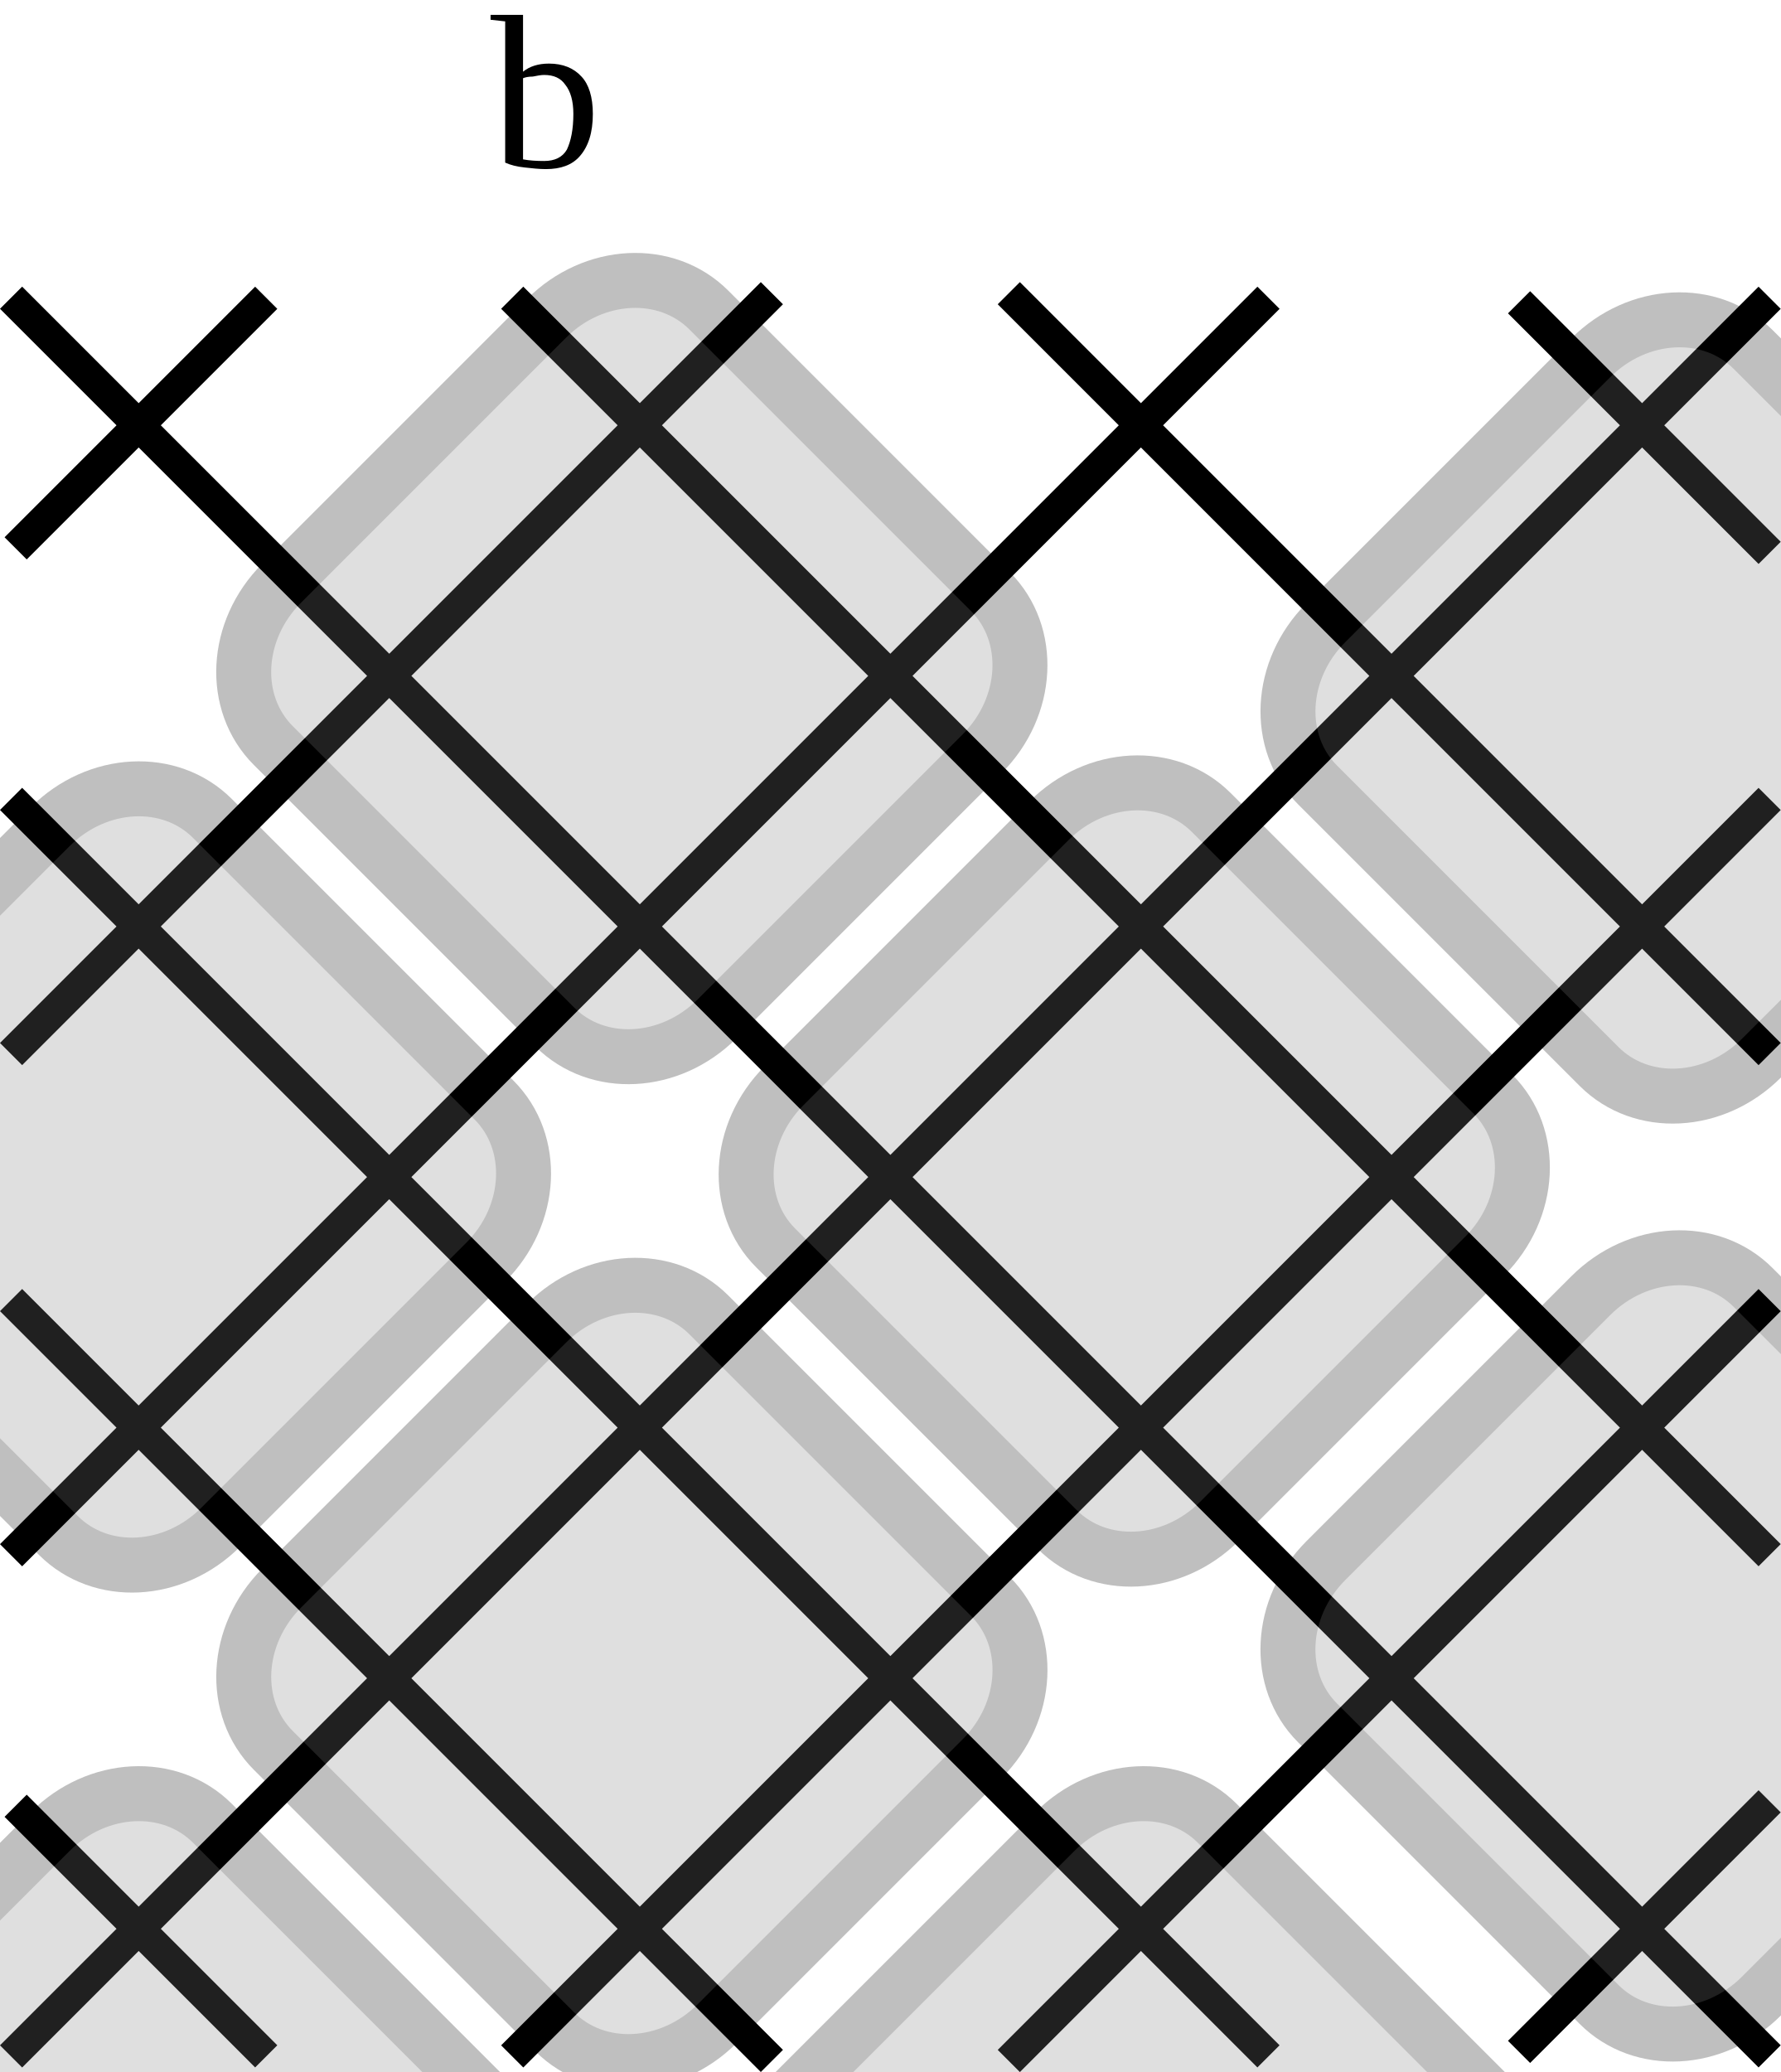
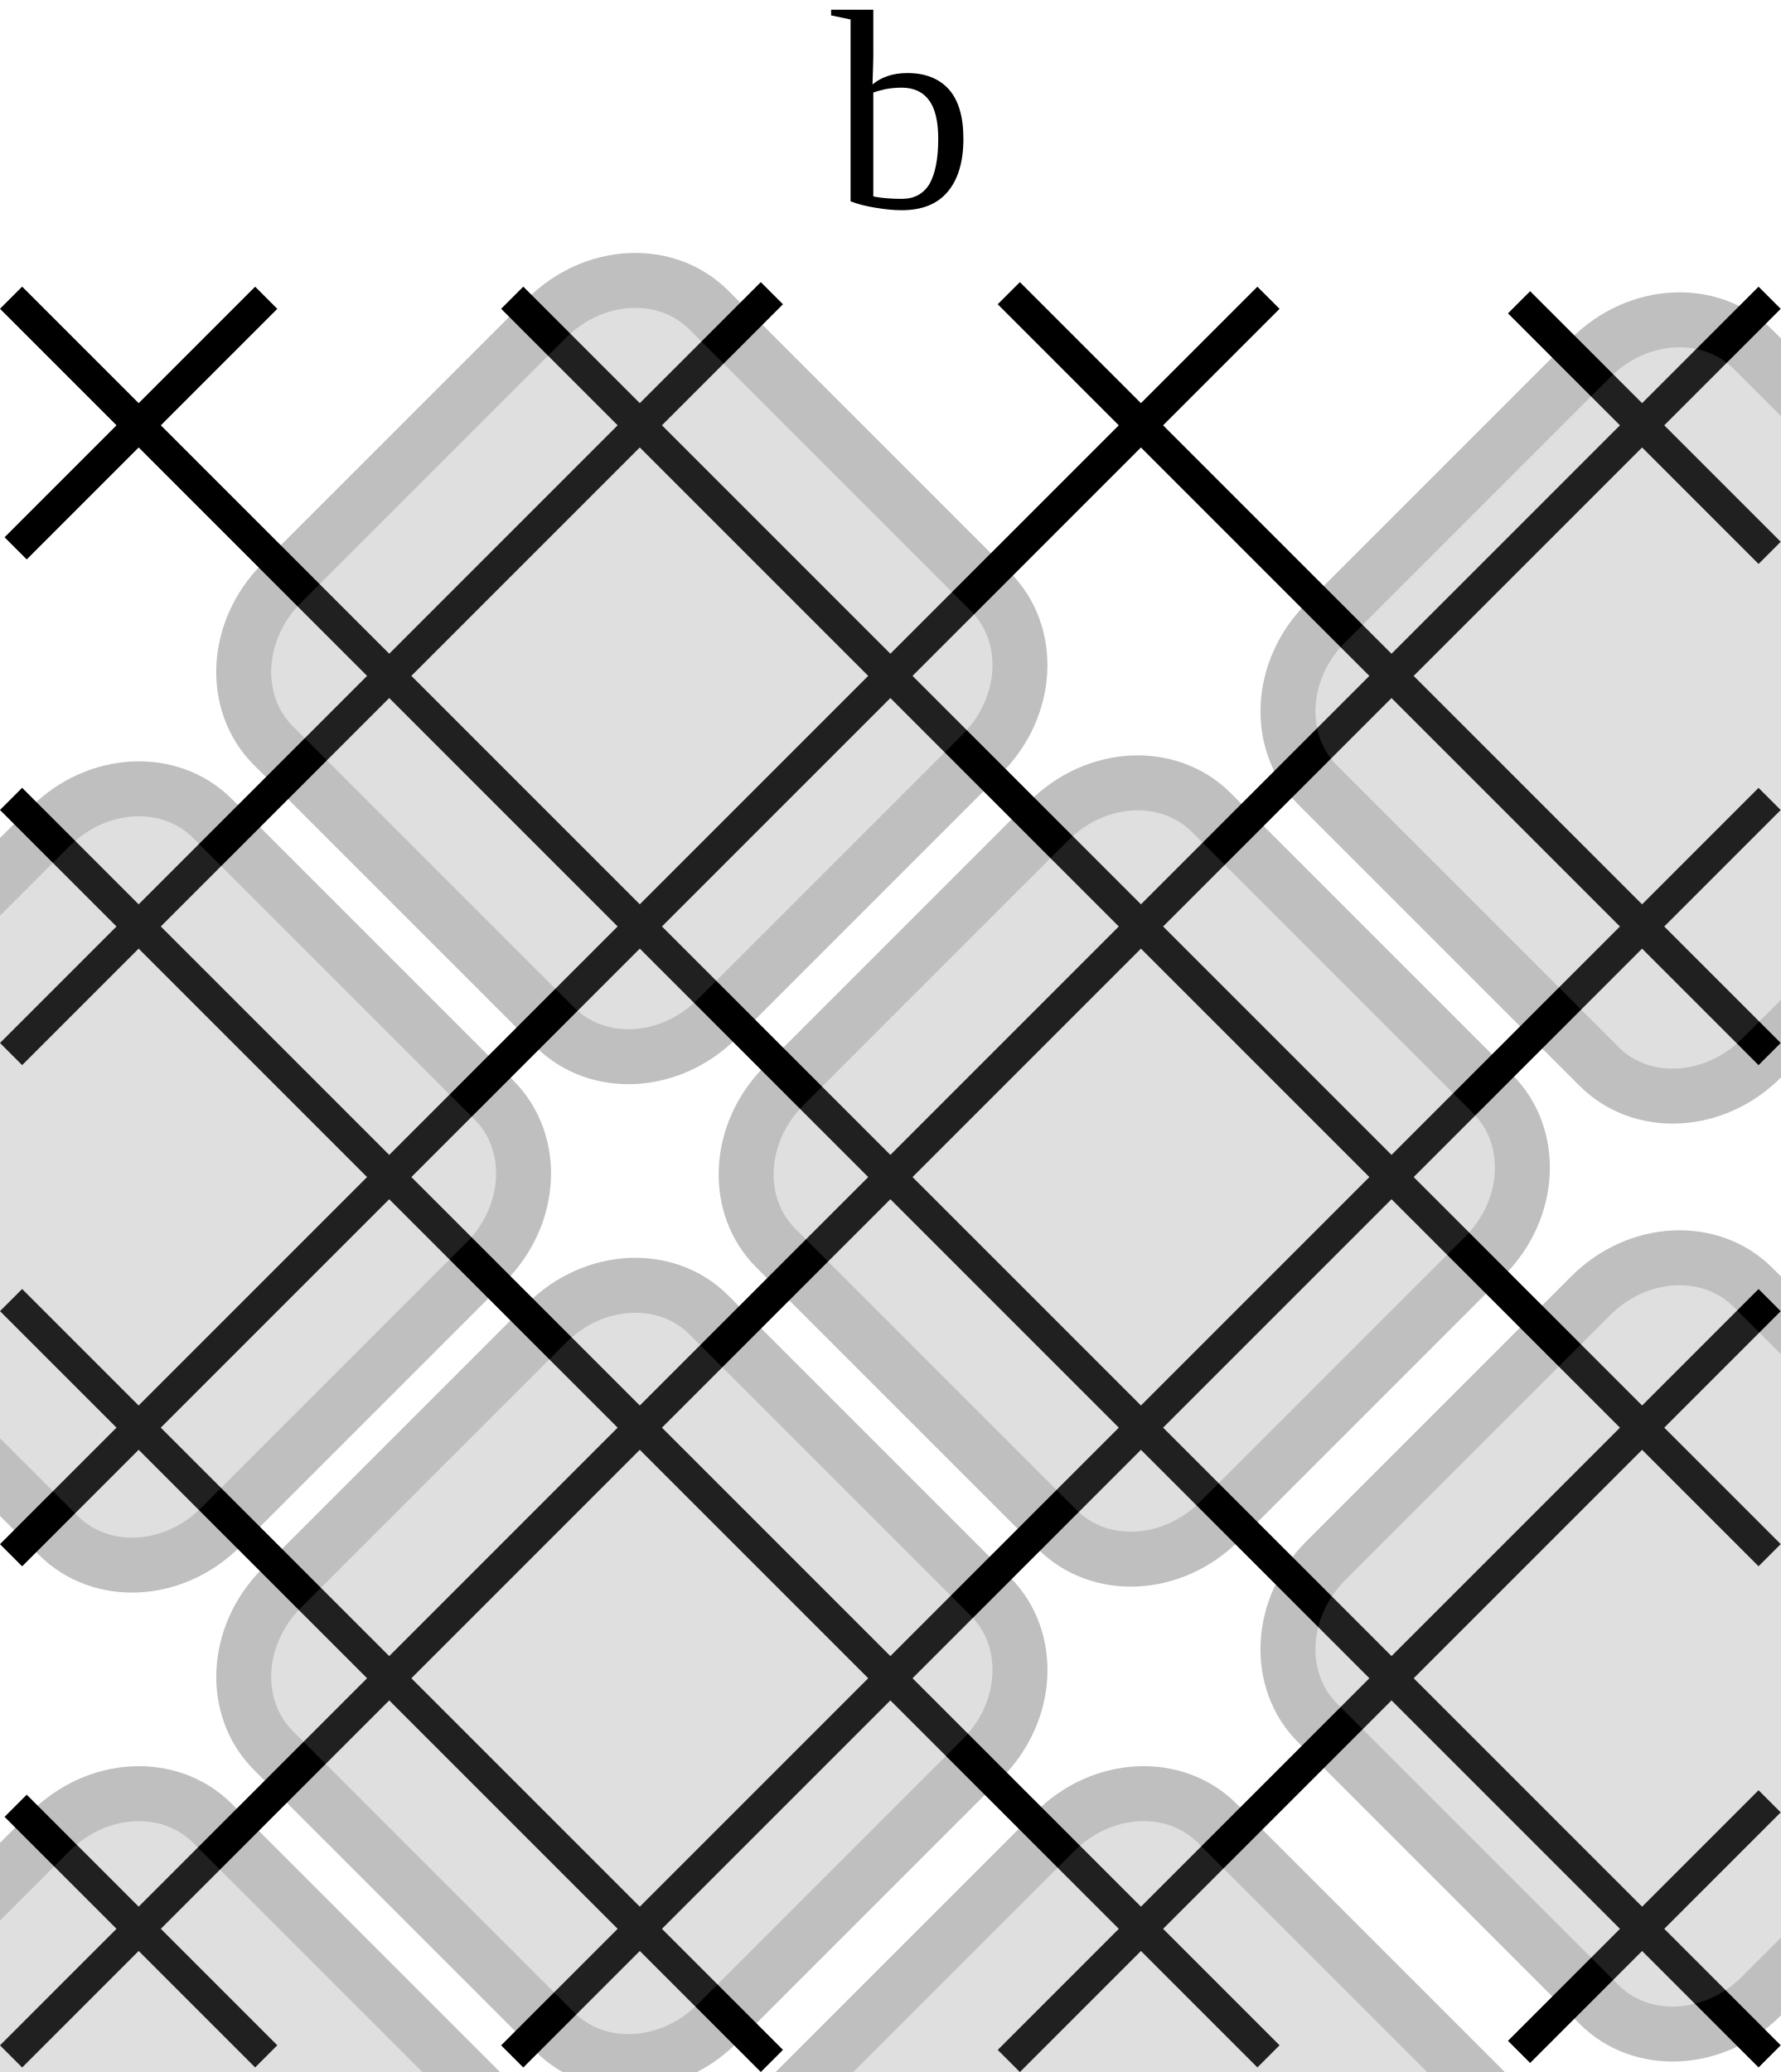
<svg xmlns="http://www.w3.org/2000/svg" xmlns:xlink="http://www.w3.org/1999/xlink" width="34.281mm" height="39.887mm" version="1.1" viewBox="0 0 34.281 39.887">
  <path d="m5.125 39.586-4.824-4.824m14.559 4.912-14.647-14.647m24.207 14.559-24.207-24.207m33.855 24.207-33.855-33.855m33.855 24.207-24.207-24.207m24.207 4.912-4.824-4.824m4.824 14.472-14.647-14.647m-14.296 0.088-4.824 4.824m14.559-4.912-14.647 14.647m24.207-14.559-24.207 24.207m33.855-24.207-33.855 33.855m33.855-24.207-24.207 24.207m24.207-14.559-14.647 14.647m14.647-4.999-4.824 4.824" fill="#377eb8" fill-opacity=".533" stroke="#000" stroke-linejoin="bevel" stroke-width=".603" />
-   <g transform="translate(-56.104 -157.04)">
-     <a transform="matrix(2 0 0 2 23.353 -189.4)" xlink:href="https://d-bl.github.io/GroundForge/pattern.html?patchWidth=7&amp;patchHeight=8&amp;footside=---b,----&amp;tile=-5-,5-5,-5-&amp;headside=c,-&amp;shiftColsSW=-2&amp;shiftRowsSW=2&amp;shiftColsSE=2&amp;shiftRowsSE=2&amp;footsideStitch=tr&amp;headsideStitch=tl&amp;tileStitch=ct&amp;f1=ct&amp;g2=crc&amp;e2=clc&amp;f3=cctc">
-       <text x="21.097" y="174.832" fill="#000000" fill-opacity=".999" font-size="2.117px" stroke-linecap="square" stroke-width=".565" xml:space="preserve">
-         <tspan x="21.097" y="174.832" fill="#000000" stroke-width=".565">b</tspan>
-       </text>
-     </a>
-   </g>
+   <a xlink:href="https://d-bl.github.io/GroundForge/pattern.html?patchWidth=7&amp;patchHeight=8&amp;footside=---b,----&amp;tile=-5-,5-5,-5-&amp;headside=c,-&amp;shiftColsSW=-2&amp;shiftRowsSW=2&amp;shiftColsSE=2&amp;shiftRowsSE=2&amp;footsideStitch=tr&amp;headsideStitch=tl&amp;tileStitch=ct&amp;f1=ct&amp;g2=crc&amp;e2=clc&amp;f3=cctc">
+     <text fill="#000000" font-size="5.5px" x="16" y="4">b</text>
+   </a>
  <rect transform="rotate(45)" x="11.773" y="-5.429" width="11.857" height="11.857" rx="2.096" ry="2.322" fill="#808080" opacity=".25" stroke="#000" stroke-linecap="square" stroke-linejoin="round" stroke-width="1.058" />
  <rect transform="rotate(45)" x="11.936" y="8.249" width="11.857" height="11.857" rx="2.096" ry="2.322" fill="#808080" opacity=".25" stroke="#000" stroke-linecap="square" stroke-linejoin="round" stroke-width="1.058" />
  <rect transform="rotate(45)" x="25.452" y="-5.429" width="11.857" height="11.857" rx="2.096" ry="2.322" fill="#808080" opacity=".25" stroke="#000" stroke-linecap="square" stroke-linejoin="round" stroke-width="1.058" />
  <rect transform="rotate(45)" x="25.452" y="8.249" width="11.857" height="11.857" rx="2.096" ry="2.322" fill="#808080" opacity=".25" stroke="#000" stroke-linecap="square" stroke-linejoin="round" stroke-width="1.058" />
  <rect transform="rotate(45)" x="26.525" y="-19.108" width="11.857" height="11.857" rx="2.096" ry="2.322" fill="#808080" opacity=".25" stroke="#000" stroke-linecap="square" stroke-linejoin="round" stroke-width="1.058" />
  <rect transform="rotate(45)" x="39.292" y="-6.34" width="11.857" height="11.857" rx="2.096" ry="2.322" fill="#808080" opacity=".25" stroke="#000" stroke-linecap="square" stroke-linejoin="round" stroke-width="1.058" />
  <rect transform="rotate(45)" x="39.292" y="8.249" width="11.857" height="11.857" rx="2.096" ry="2.322" fill="#808080" opacity=".25" stroke="#000" stroke-linecap="square" stroke-linejoin="round" stroke-width="1.058" />
  <rect transform="rotate(45)" x="25.614" y="21.927" width="11.857" height="11.857" rx="2.096" ry="2.322" fill="#808080" opacity=".25" stroke="#000" stroke-linecap="square" stroke-linejoin="round" stroke-width="1.058" />
</svg>
